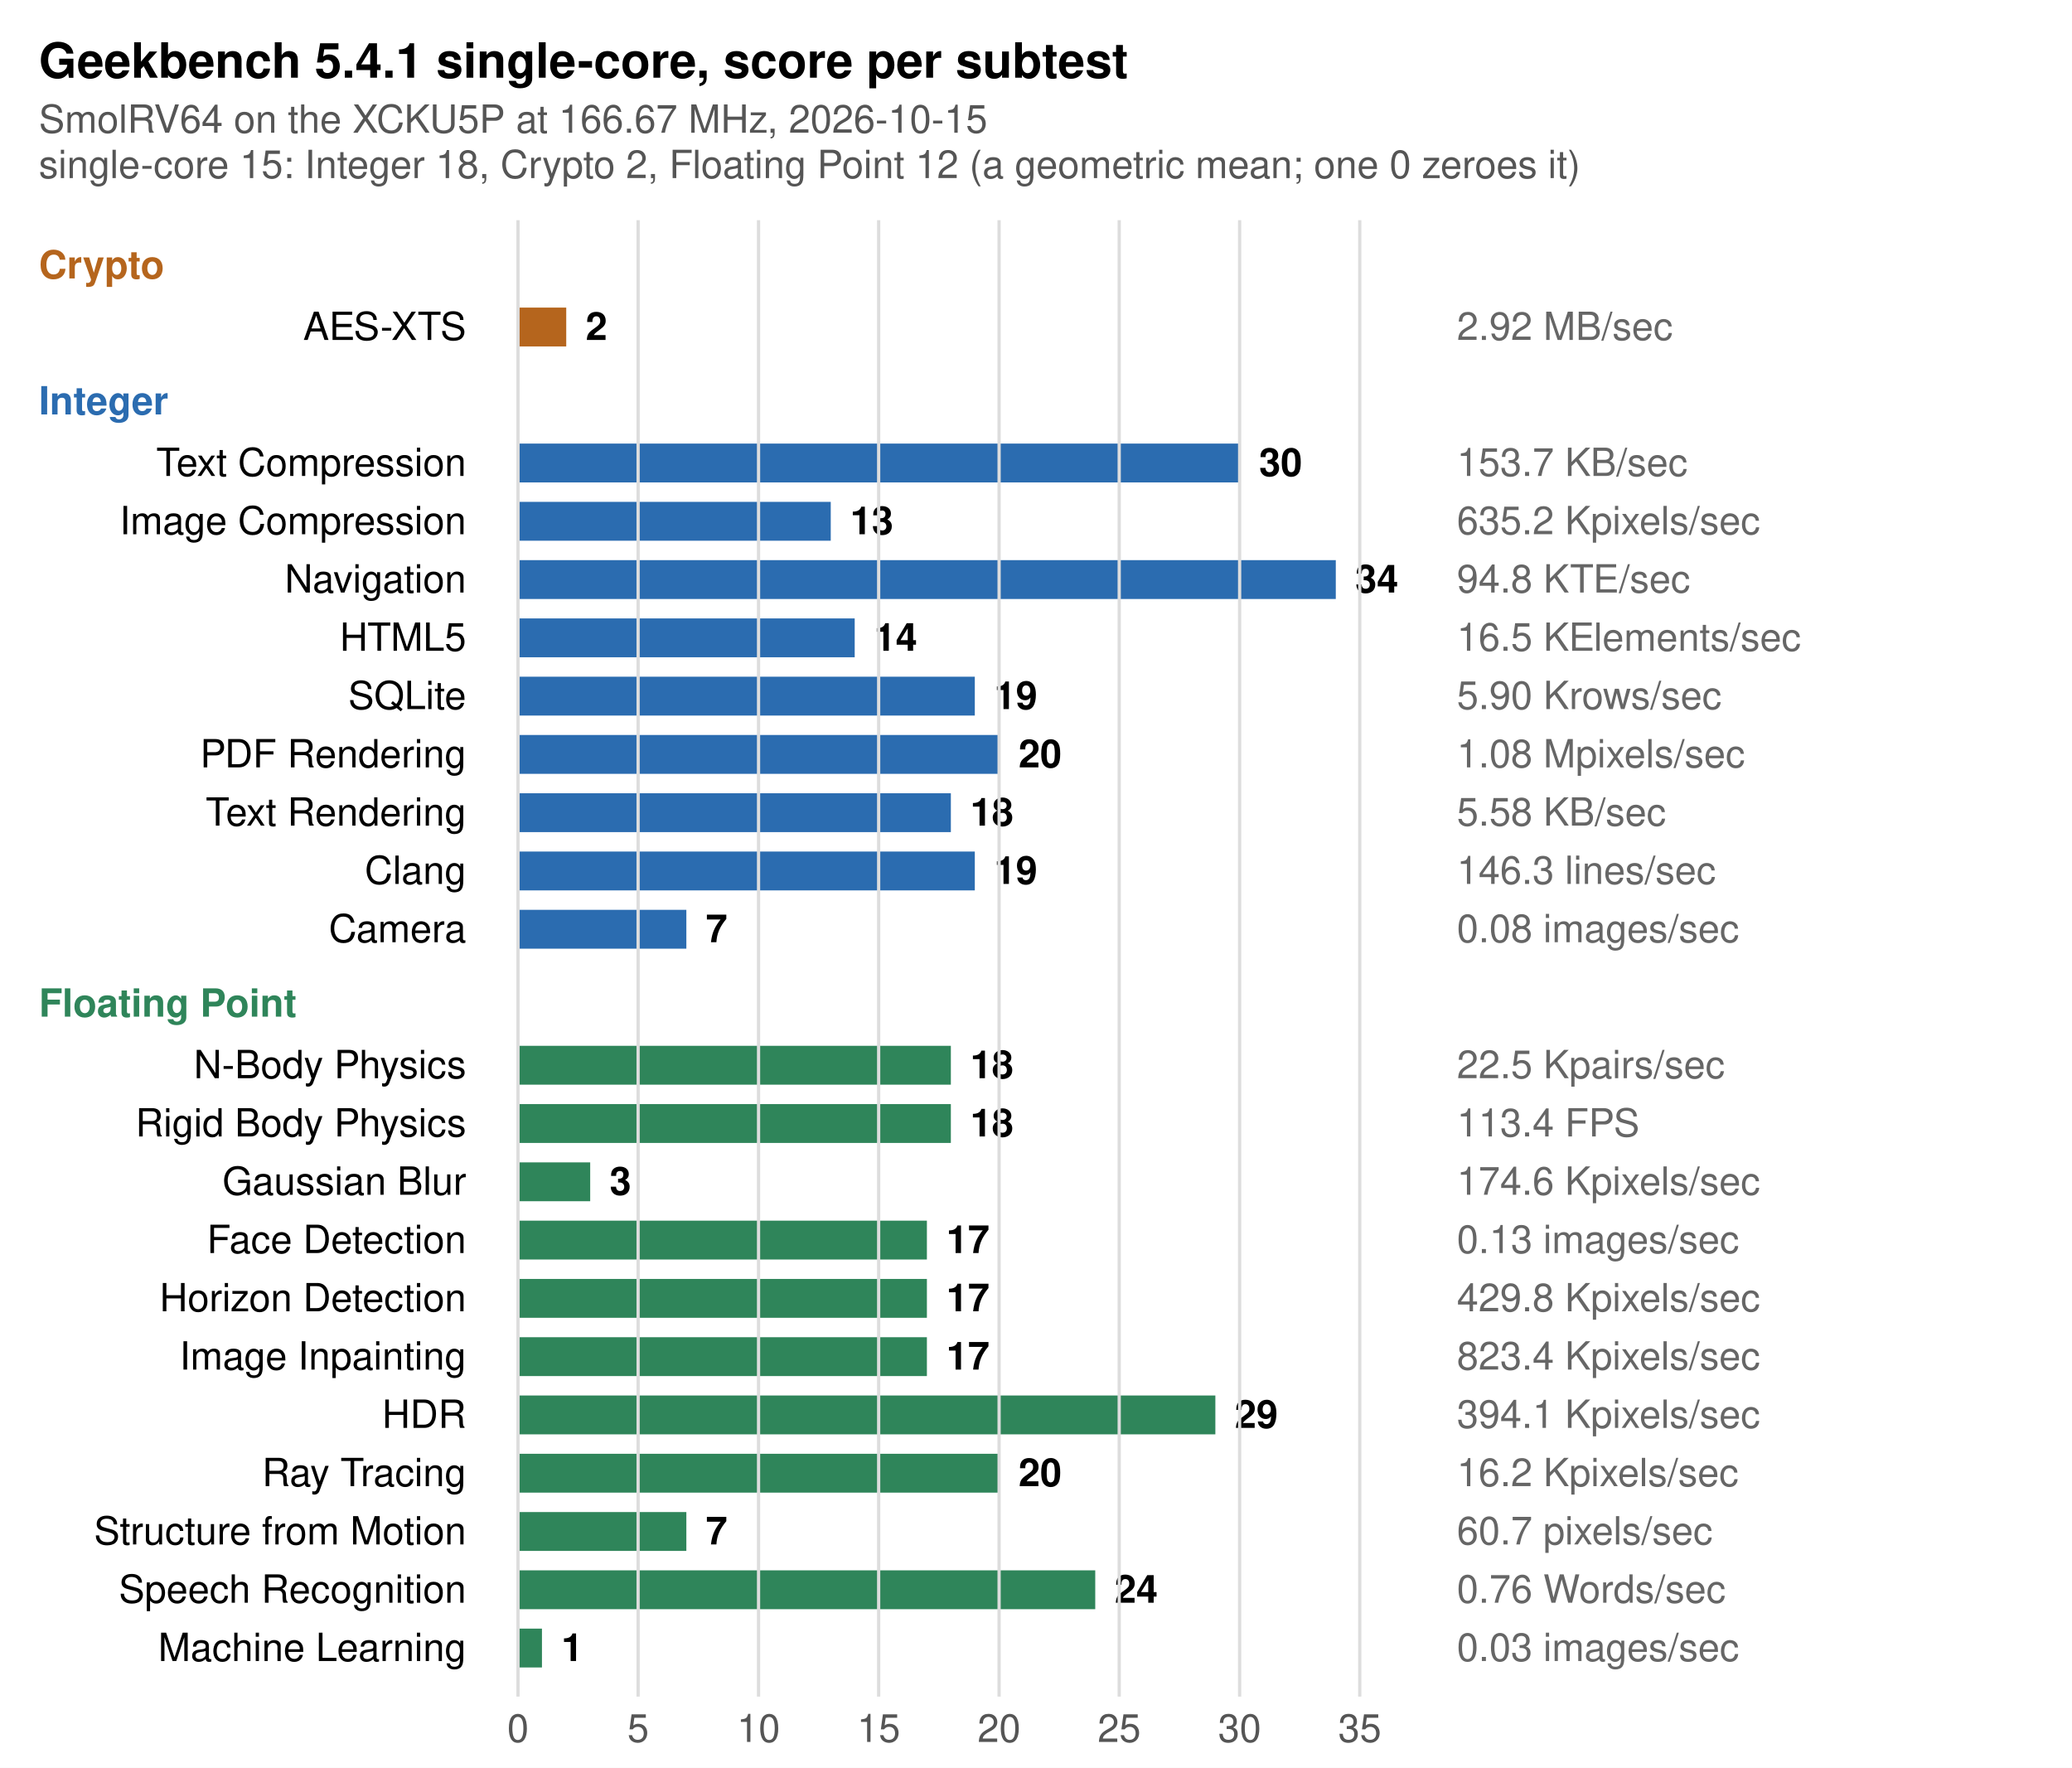
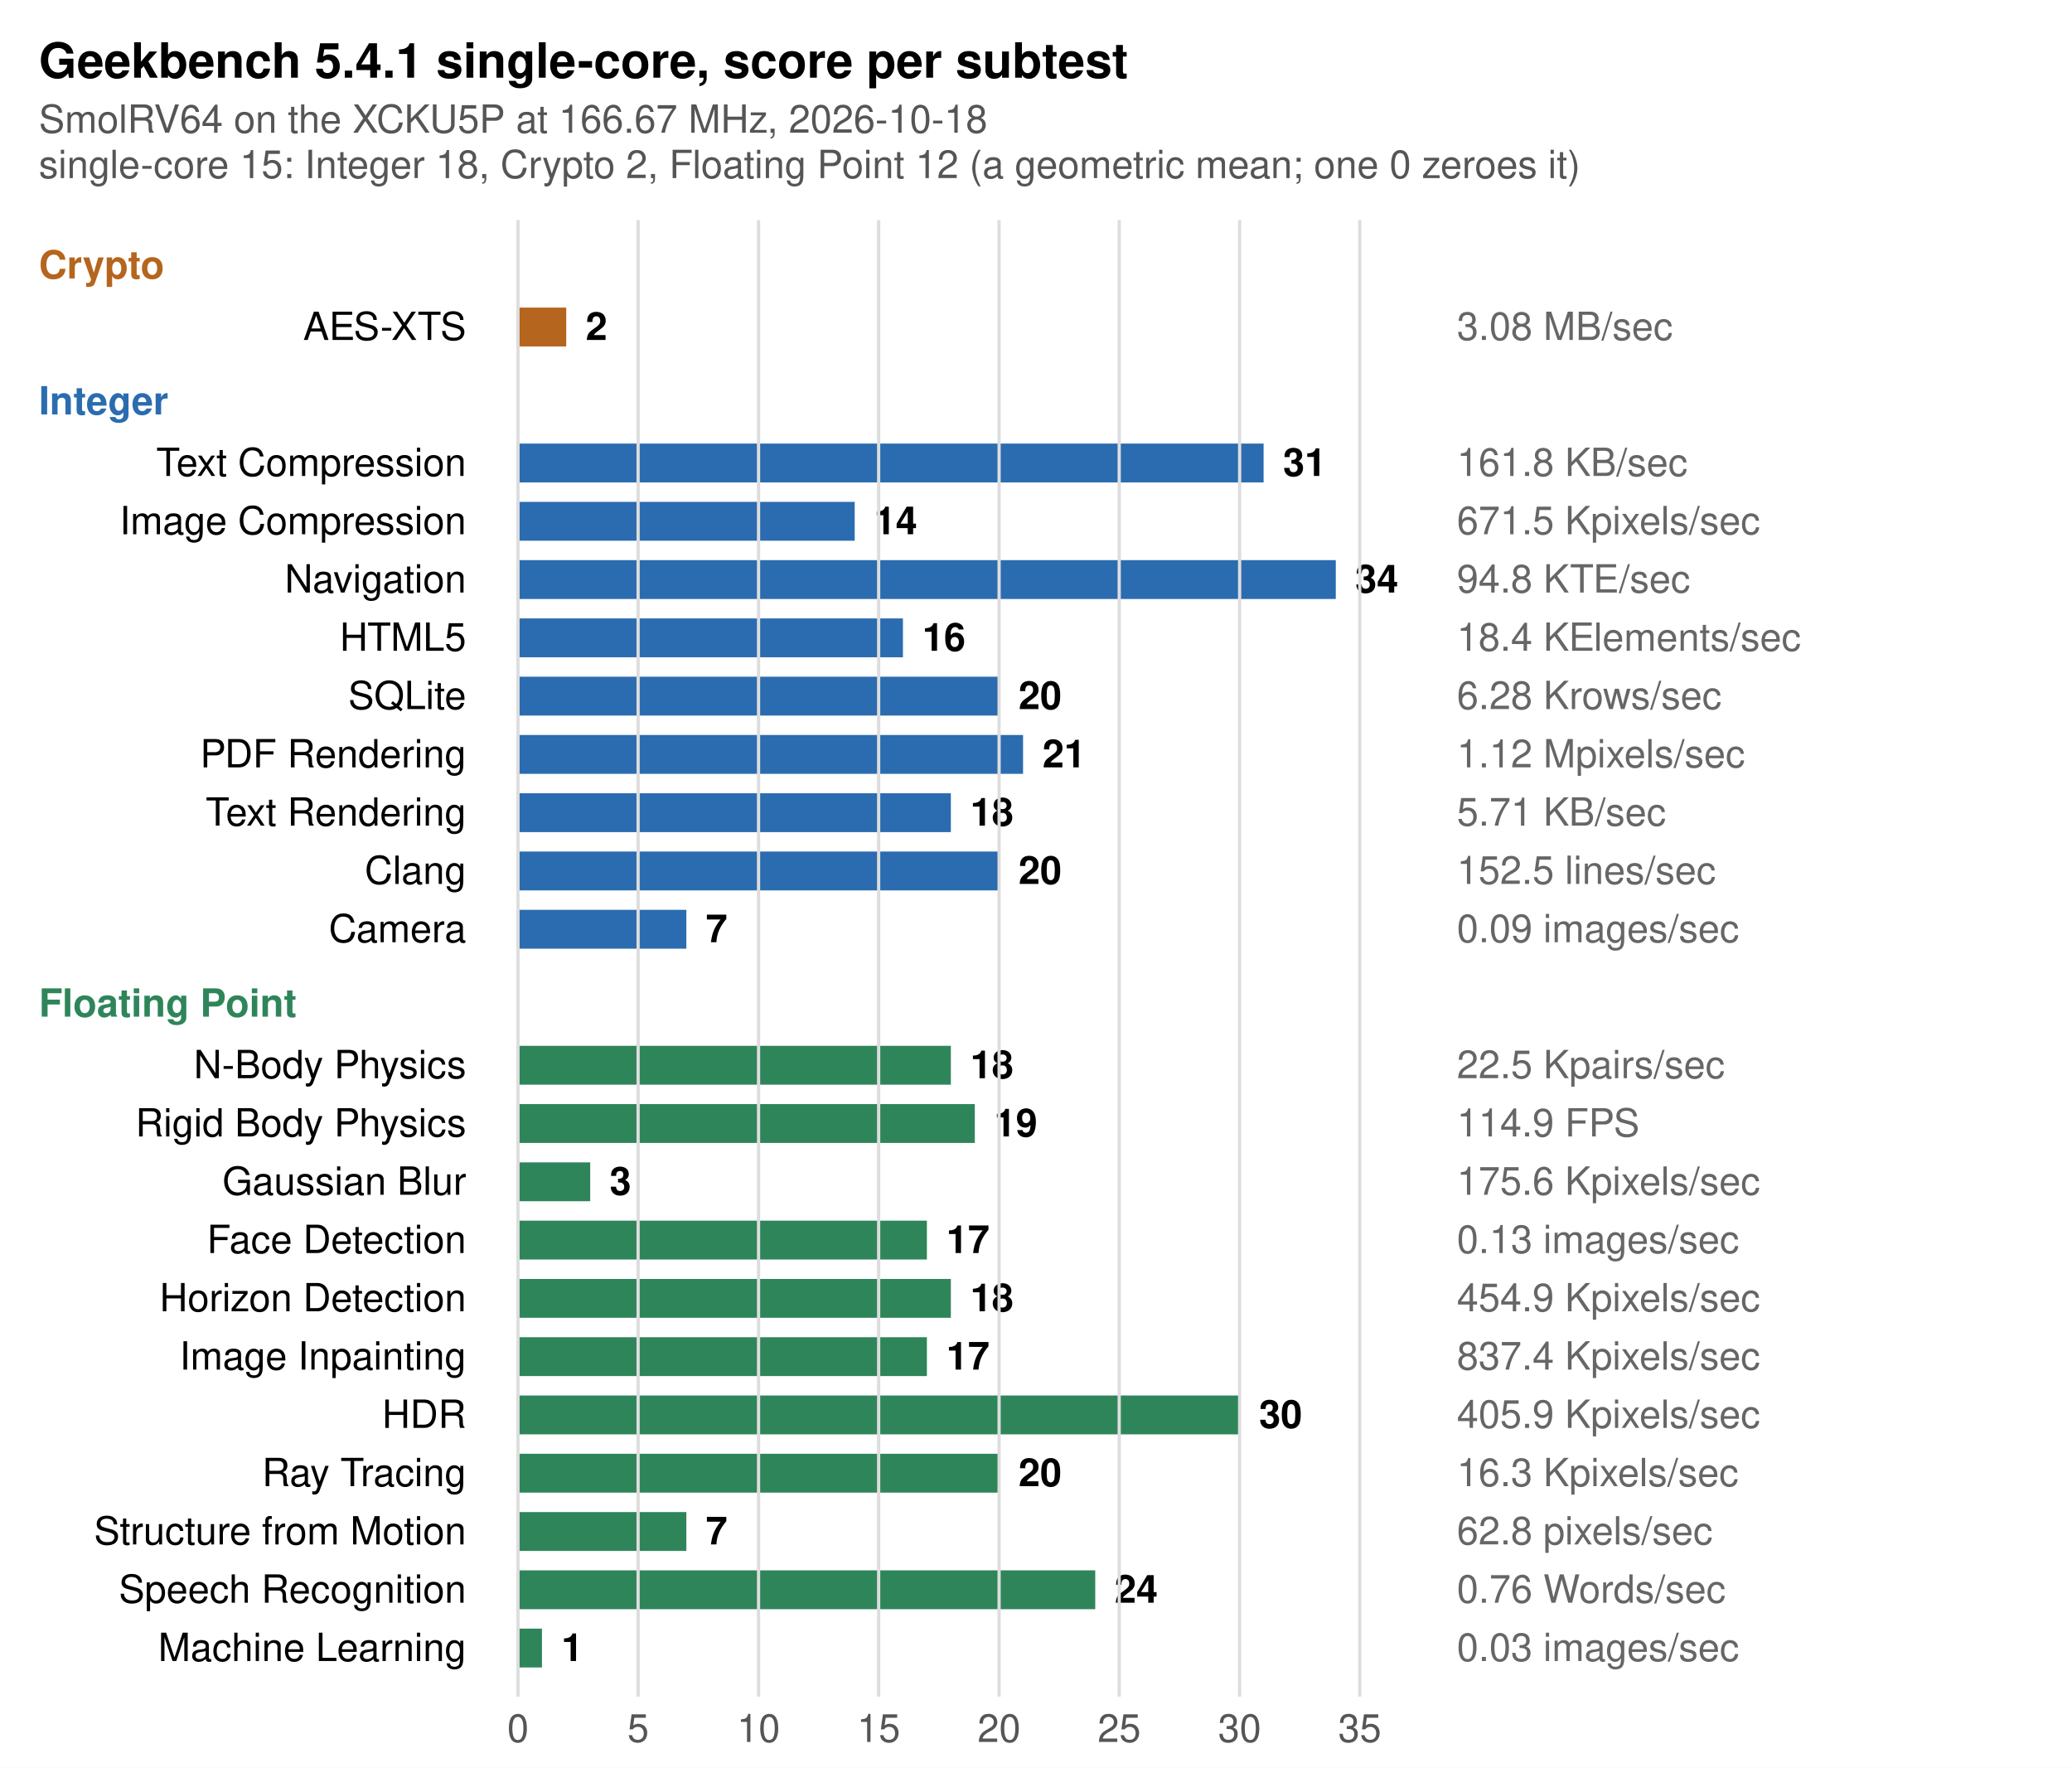
<svg xmlns="http://www.w3.org/2000/svg" width="640" height="546" font-family="Helvetica, Arial, sans-serif" font-size="12">
  <rect width="100%" height="100%" fill="white" />
  <text x="12" y="24" font-size="15" font-weight="bold">Geekbench 5.4.1 single-core, score per subtest</text>
-   <text x="12" y="41" fill="#555">SmolRV64 on the XCKU5P at 166.67 MHz, 2026-10-15</text>
+   <text x="12" y="41" fill="#555">SmolRV64 on the XCKU5P at 166.67 MHz, 2026-10-18</text>
  <text x="12" y="55" fill="#555">single-core 15: Integer 18, Crypto 2, Floating Point 12 (a geometric mean; one 0 zeroes it)</text>
  <text x="12" y="86" font-weight="bold" fill="#b5651d">Crypto</text>
  <text x="144" y="105" text-anchor="end">AES-XTS</text>
  <rect x="160" y="95" width="14.9" height="12" fill="#b5651d" />
  <text x="180.9" y="105" font-weight="bold">2</text>
-   <text x="450" y="105" fill="#666">2.92 MB/sec</text>
+   <text x="450" y="105" fill="#666">3.08 MB/sec</text>
  <text x="12" y="128" font-weight="bold" fill="#2b6cb0">Integer</text>
  <text x="144" y="147" text-anchor="end">Text Compression</text>
-   <rect x="160" y="137" width="222.9" height="12" fill="#2b6cb0" />
-   <text x="388.9" y="147" font-weight="bold">30</text>
-   <text x="450" y="147" fill="#666">153.7 KB/sec</text>
+   <rect x="160" y="137" width="230.3" height="12" fill="#2b6cb0" />
+   <text x="396.3" y="147" font-weight="bold">31</text>
+   <text x="450" y="147" fill="#666">161.8 KB/sec</text>
  <text x="144" y="165" text-anchor="end">Image Compression</text>
-   <rect x="160" y="155" width="96.6" height="12" fill="#2b6cb0" />
-   <text x="262.6" y="165" font-weight="bold">13</text>
-   <text x="450" y="165" fill="#666">635.2 Kpixels/sec</text>
+   <rect x="160" y="155" width="104.0" height="12" fill="#2b6cb0" />
+   <text x="270.0" y="165" font-weight="bold">14</text>
+   <text x="450" y="165" fill="#666">671.5 Kpixels/sec</text>
  <text x="144" y="183" text-anchor="end">Navigation</text>
  <rect x="160" y="173" width="252.6" height="12" fill="#2b6cb0" />
  <text x="418.6" y="183" font-weight="bold">34</text>
  <text x="450" y="183" fill="#666">94.8 KTE/sec</text>
  <text x="144" y="201" text-anchor="end">HTML5</text>
-   <rect x="160" y="191" width="104.0" height="12" fill="#2b6cb0" />
-   <text x="270.0" y="201" font-weight="bold">14</text>
-   <text x="450" y="201" fill="#666">16.5 KElements/sec</text>
+   <rect x="160" y="191" width="118.9" height="12" fill="#2b6cb0" />
+   <text x="284.9" y="201" font-weight="bold">16</text>
+   <text x="450" y="201" fill="#666">18.4 KElements/sec</text>
  <text x="144" y="219" text-anchor="end">SQLite</text>
-   <rect x="160" y="209" width="141.1" height="12" fill="#2b6cb0" />
-   <text x="307.1" y="219" font-weight="bold">19</text>
-   <text x="450" y="219" fill="#666">5.90 Krows/sec</text>
+   <rect x="160" y="209" width="148.6" height="12" fill="#2b6cb0" />
+   <text x="314.6" y="219" font-weight="bold">20</text>
+   <text x="450" y="219" fill="#666">6.28 Krows/sec</text>
  <text x="144" y="237" text-anchor="end">PDF Rendering</text>
-   <rect x="160" y="227" width="148.6" height="12" fill="#2b6cb0" />
-   <text x="314.6" y="237" font-weight="bold">20</text>
-   <text x="450" y="237" fill="#666">1.08 Mpixels/sec</text>
+   <rect x="160" y="227" width="156.0" height="12" fill="#2b6cb0" />
+   <text x="322.0" y="237" font-weight="bold">21</text>
+   <text x="450" y="237" fill="#666">1.12 Mpixels/sec</text>
  <text x="144" y="255" text-anchor="end">Text Rendering</text>
  <rect x="160" y="245" width="133.7" height="12" fill="#2b6cb0" />
  <text x="299.7" y="255" font-weight="bold">18</text>
-   <text x="450" y="255" fill="#666">5.58 KB/sec</text>
+   <text x="450" y="255" fill="#666">5.71 KB/sec</text>
  <text x="144" y="273" text-anchor="end">Clang</text>
-   <rect x="160" y="263" width="141.1" height="12" fill="#2b6cb0" />
-   <text x="307.1" y="273" font-weight="bold">19</text>
-   <text x="450" y="273" fill="#666">146.3 lines/sec</text>
+   <rect x="160" y="263" width="148.6" height="12" fill="#2b6cb0" />
+   <text x="314.6" y="273" font-weight="bold">20</text>
+   <text x="450" y="273" fill="#666">152.5 lines/sec</text>
  <text x="144" y="291" text-anchor="end">Camera</text>
  <rect x="160" y="281" width="52.0" height="12" fill="#2b6cb0" />
  <text x="218.0" y="291" font-weight="bold">7</text>
-   <text x="450" y="291" fill="#666">0.08 images/sec</text>
+   <text x="450" y="291" fill="#666">0.09 images/sec</text>
  <text x="12" y="314" font-weight="bold" fill="#2f855a">Floating Point</text>
  <text x="144" y="333" text-anchor="end">N-Body Physics</text>
  <rect x="160" y="323" width="133.7" height="12" fill="#2f855a" />
  <text x="299.7" y="333" font-weight="bold">18</text>
  <text x="450" y="333" fill="#666">22.5 Kpairs/sec</text>
  <text x="144" y="351" text-anchor="end">Rigid Body Physics</text>
-   <rect x="160" y="341" width="133.7" height="12" fill="#2f855a" />
-   <text x="299.7" y="351" font-weight="bold">18</text>
-   <text x="450" y="351" fill="#666">113.4 FPS</text>
+   <rect x="160" y="341" width="141.1" height="12" fill="#2f855a" />
+   <text x="307.1" y="351" font-weight="bold">19</text>
+   <text x="450" y="351" fill="#666">114.9 FPS</text>
  <text x="144" y="369" text-anchor="end">Gaussian Blur</text>
  <rect x="160" y="359" width="22.3" height="12" fill="#2f855a" />
  <text x="188.3" y="369" font-weight="bold">3</text>
-   <text x="450" y="369" fill="#666">174.6 Kpixels/sec</text>
+   <text x="450" y="369" fill="#666">175.6 Kpixels/sec</text>
  <text x="144" y="387" text-anchor="end">Face Detection</text>
  <rect x="160" y="377" width="126.3" height="12" fill="#2f855a" />
  <text x="292.3" y="387" font-weight="bold">17</text>
  <text x="450" y="387" fill="#666">0.13 images/sec</text>
  <text x="144" y="405" text-anchor="end">Horizon Detection</text>
-   <rect x="160" y="395" width="126.3" height="12" fill="#2f855a" />
-   <text x="292.3" y="405" font-weight="bold">17</text>
-   <text x="450" y="405" fill="#666">429.8 Kpixels/sec</text>
+   <rect x="160" y="395" width="133.7" height="12" fill="#2f855a" />
+   <text x="299.7" y="405" font-weight="bold">18</text>
+   <text x="450" y="405" fill="#666">454.9 Kpixels/sec</text>
  <text x="144" y="423" text-anchor="end">Image Inpainting</text>
  <rect x="160" y="413" width="126.3" height="12" fill="#2f855a" />
  <text x="292.3" y="423" font-weight="bold">17</text>
-   <text x="450" y="423" fill="#666">823.4 Kpixels/sec</text>
+   <text x="450" y="423" fill="#666">837.4 Kpixels/sec</text>
  <text x="144" y="441" text-anchor="end">HDR</text>
-   <rect x="160" y="431" width="215.4" height="12" fill="#2f855a" />
-   <text x="381.4" y="441" font-weight="bold">29</text>
-   <text x="450" y="441" fill="#666">394.1 Kpixels/sec</text>
+   <rect x="160" y="431" width="222.9" height="12" fill="#2f855a" />
+   <text x="388.9" y="441" font-weight="bold">30</text>
+   <text x="450" y="441" fill="#666">405.9 Kpixels/sec</text>
  <text x="144" y="459" text-anchor="end">Ray Tracing</text>
  <rect x="160" y="449" width="148.6" height="12" fill="#2f855a" />
  <text x="314.6" y="459" font-weight="bold">20</text>
-   <text x="450" y="459" fill="#666">16.2 Kpixels/sec</text>
+   <text x="450" y="459" fill="#666">16.3 Kpixels/sec</text>
  <text x="144" y="477" text-anchor="end">Structure from Motion</text>
  <rect x="160" y="467" width="52.0" height="12" fill="#2f855a" />
  <text x="218.0" y="477" font-weight="bold">7</text>
-   <text x="450" y="477" fill="#666">60.7 pixels/sec</text>
+   <text x="450" y="477" fill="#666">62.8 pixels/sec</text>
  <text x="144" y="495" text-anchor="end">Speech Recognition</text>
  <rect x="160" y="485" width="178.3" height="12" fill="#2f855a" />
  <text x="344.3" y="495" font-weight="bold">24</text>
  <text x="450" y="495" fill="#666">0.76 Words/sec</text>
  <text x="144" y="513" text-anchor="end">Machine Learning</text>
  <rect x="160" y="503" width="7.4" height="12" fill="#2f855a" />
  <text x="173.4" y="513" font-weight="bold">1</text>
  <text x="450" y="513" fill="#666">0.03 images/sec</text>
  <line x1="160.0" y1="68" x2="160.0" y2="524" stroke="#ddd" />
  <text x="160.0" y="538" text-anchor="middle" fill="#555">0</text>
  <line x1="197.1" y1="68" x2="197.1" y2="524" stroke="#ddd" />
  <text x="197.1" y="538" text-anchor="middle" fill="#555">5</text>
  <line x1="234.3" y1="68" x2="234.3" y2="524" stroke="#ddd" />
  <text x="234.3" y="538" text-anchor="middle" fill="#555">10</text>
  <line x1="271.4" y1="68" x2="271.4" y2="524" stroke="#ddd" />
  <text x="271.4" y="538" text-anchor="middle" fill="#555">15</text>
  <line x1="308.6" y1="68" x2="308.6" y2="524" stroke="#ddd" />
  <text x="308.6" y="538" text-anchor="middle" fill="#555">20</text>
  <line x1="345.7" y1="68" x2="345.7" y2="524" stroke="#ddd" />
  <text x="345.7" y="538" text-anchor="middle" fill="#555">25</text>
  <line x1="382.9" y1="68" x2="382.9" y2="524" stroke="#ddd" />
  <text x="382.9" y="538" text-anchor="middle" fill="#555">30</text>
  <line x1="420.0" y1="68" x2="420.0" y2="524" stroke="#ddd" />
  <text x="420.0" y="538" text-anchor="middle" fill="#555">35</text>
</svg>
